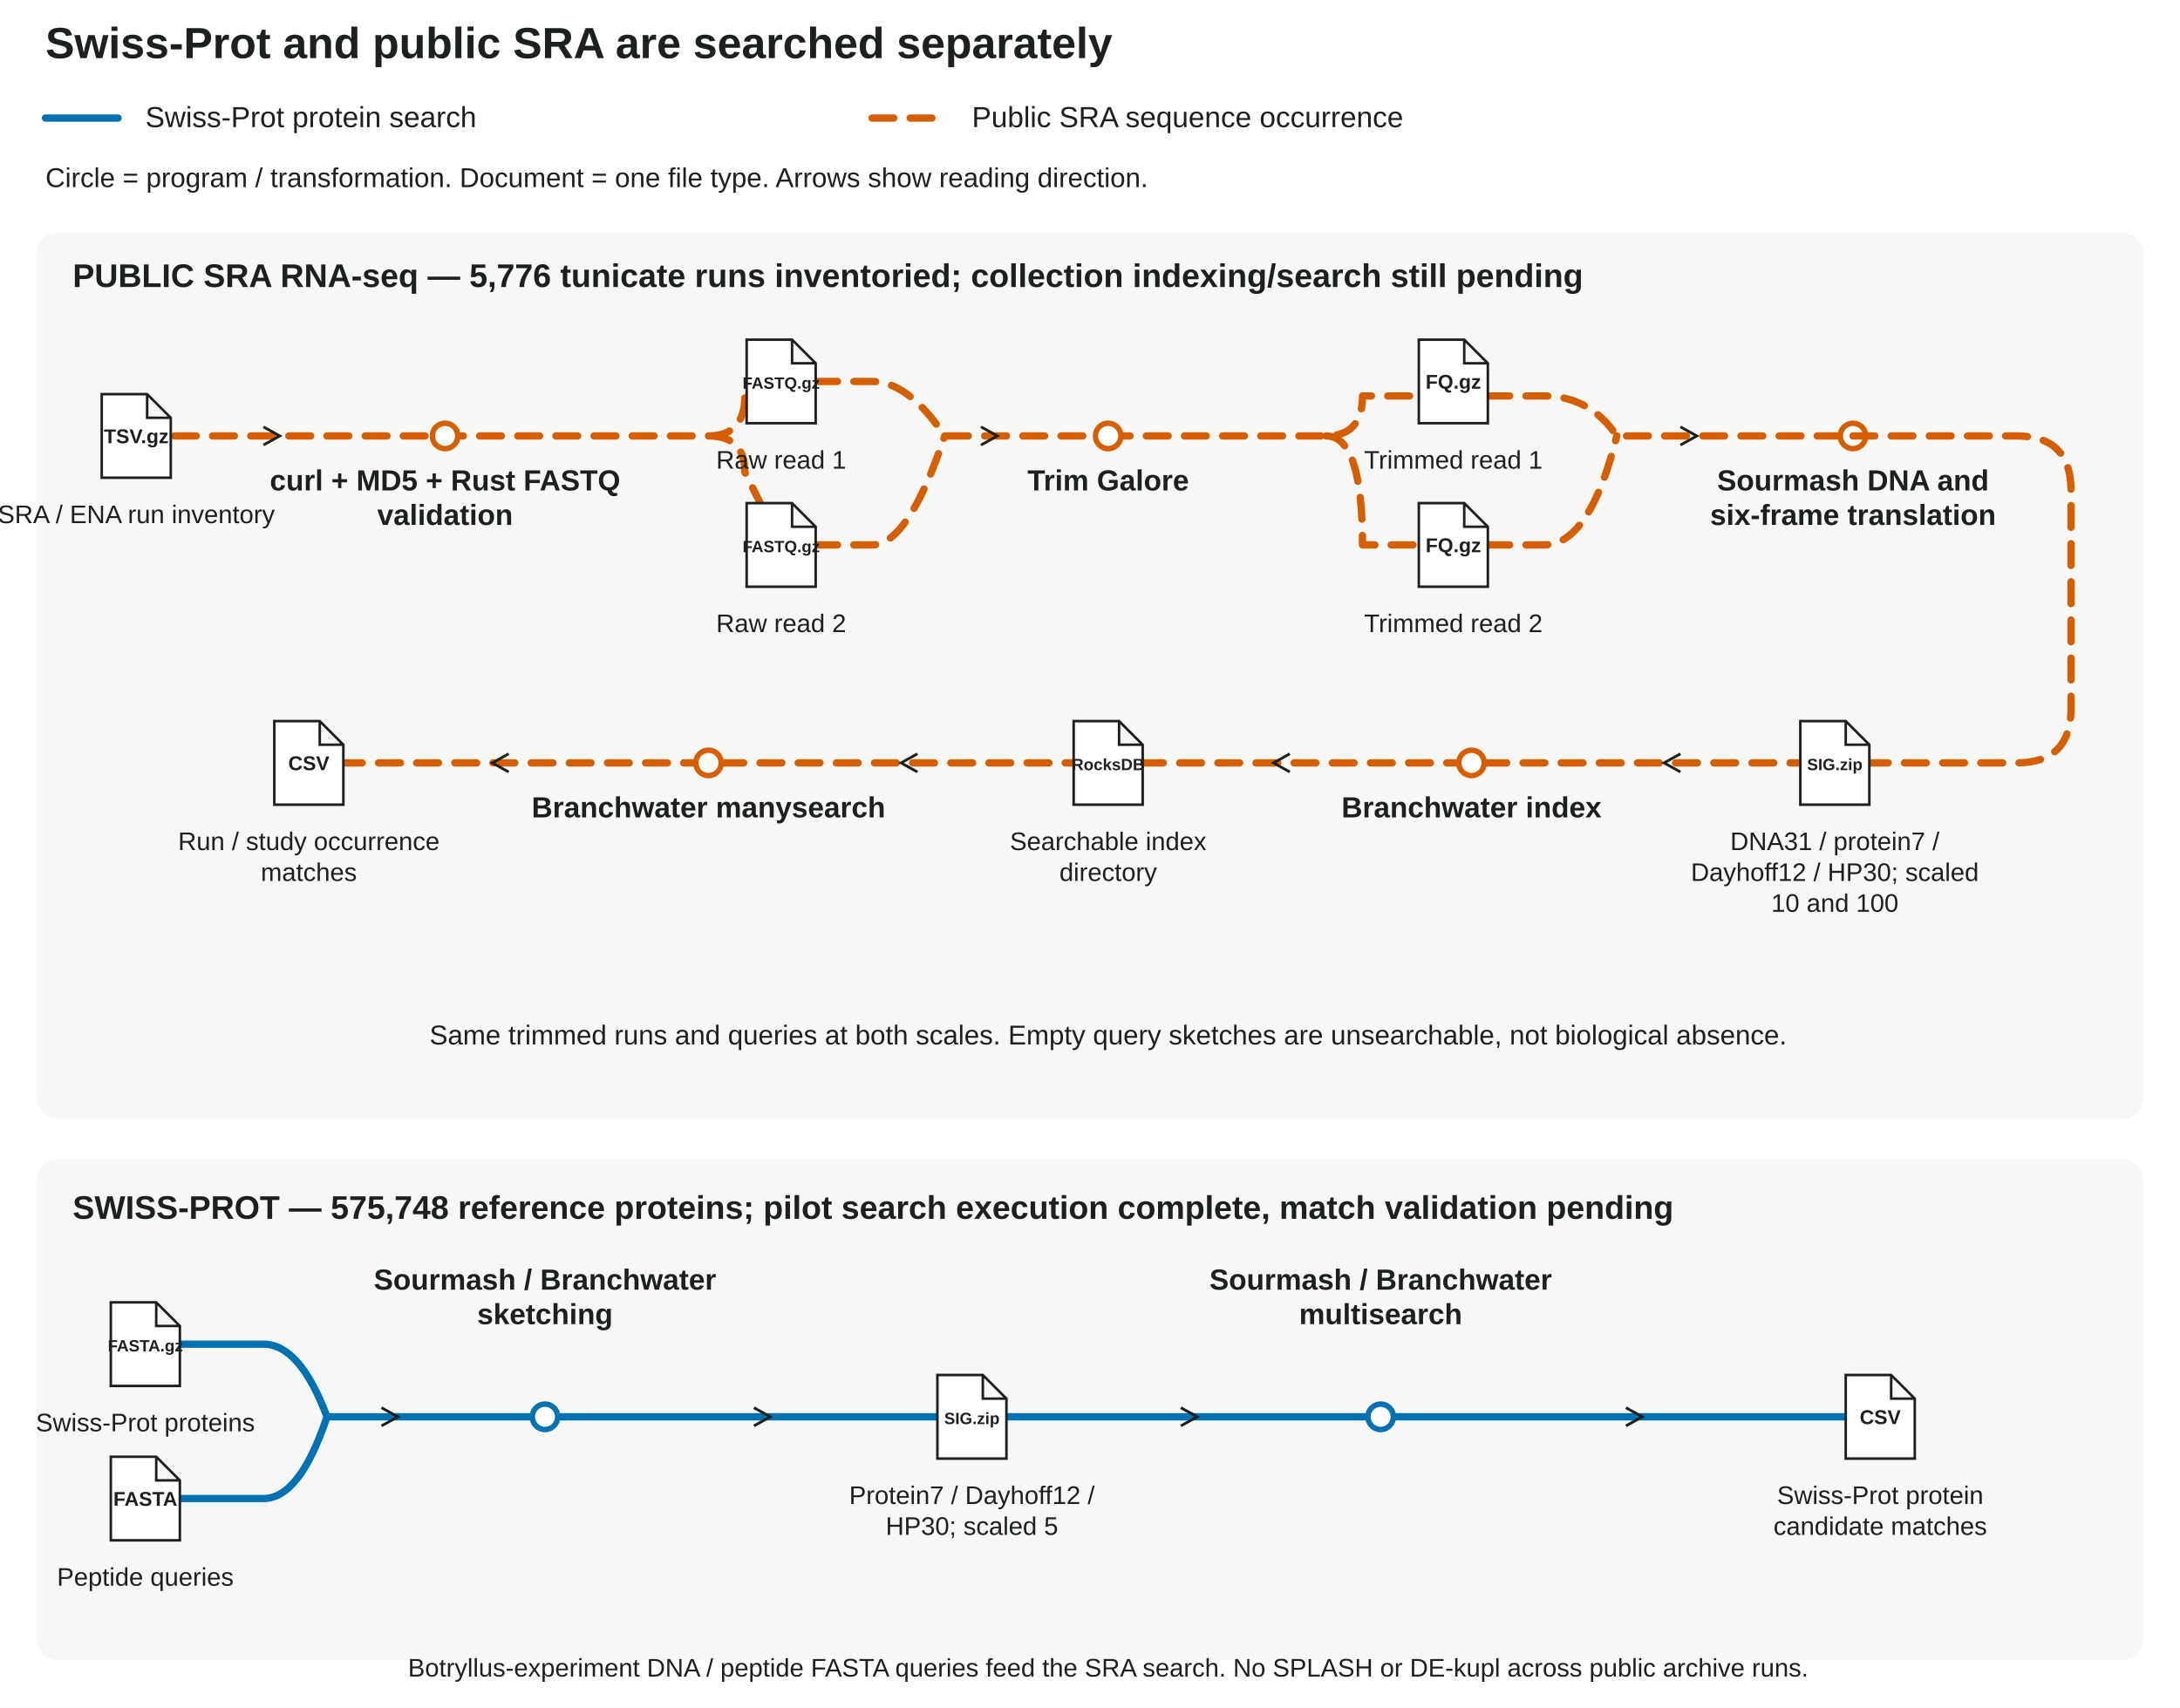
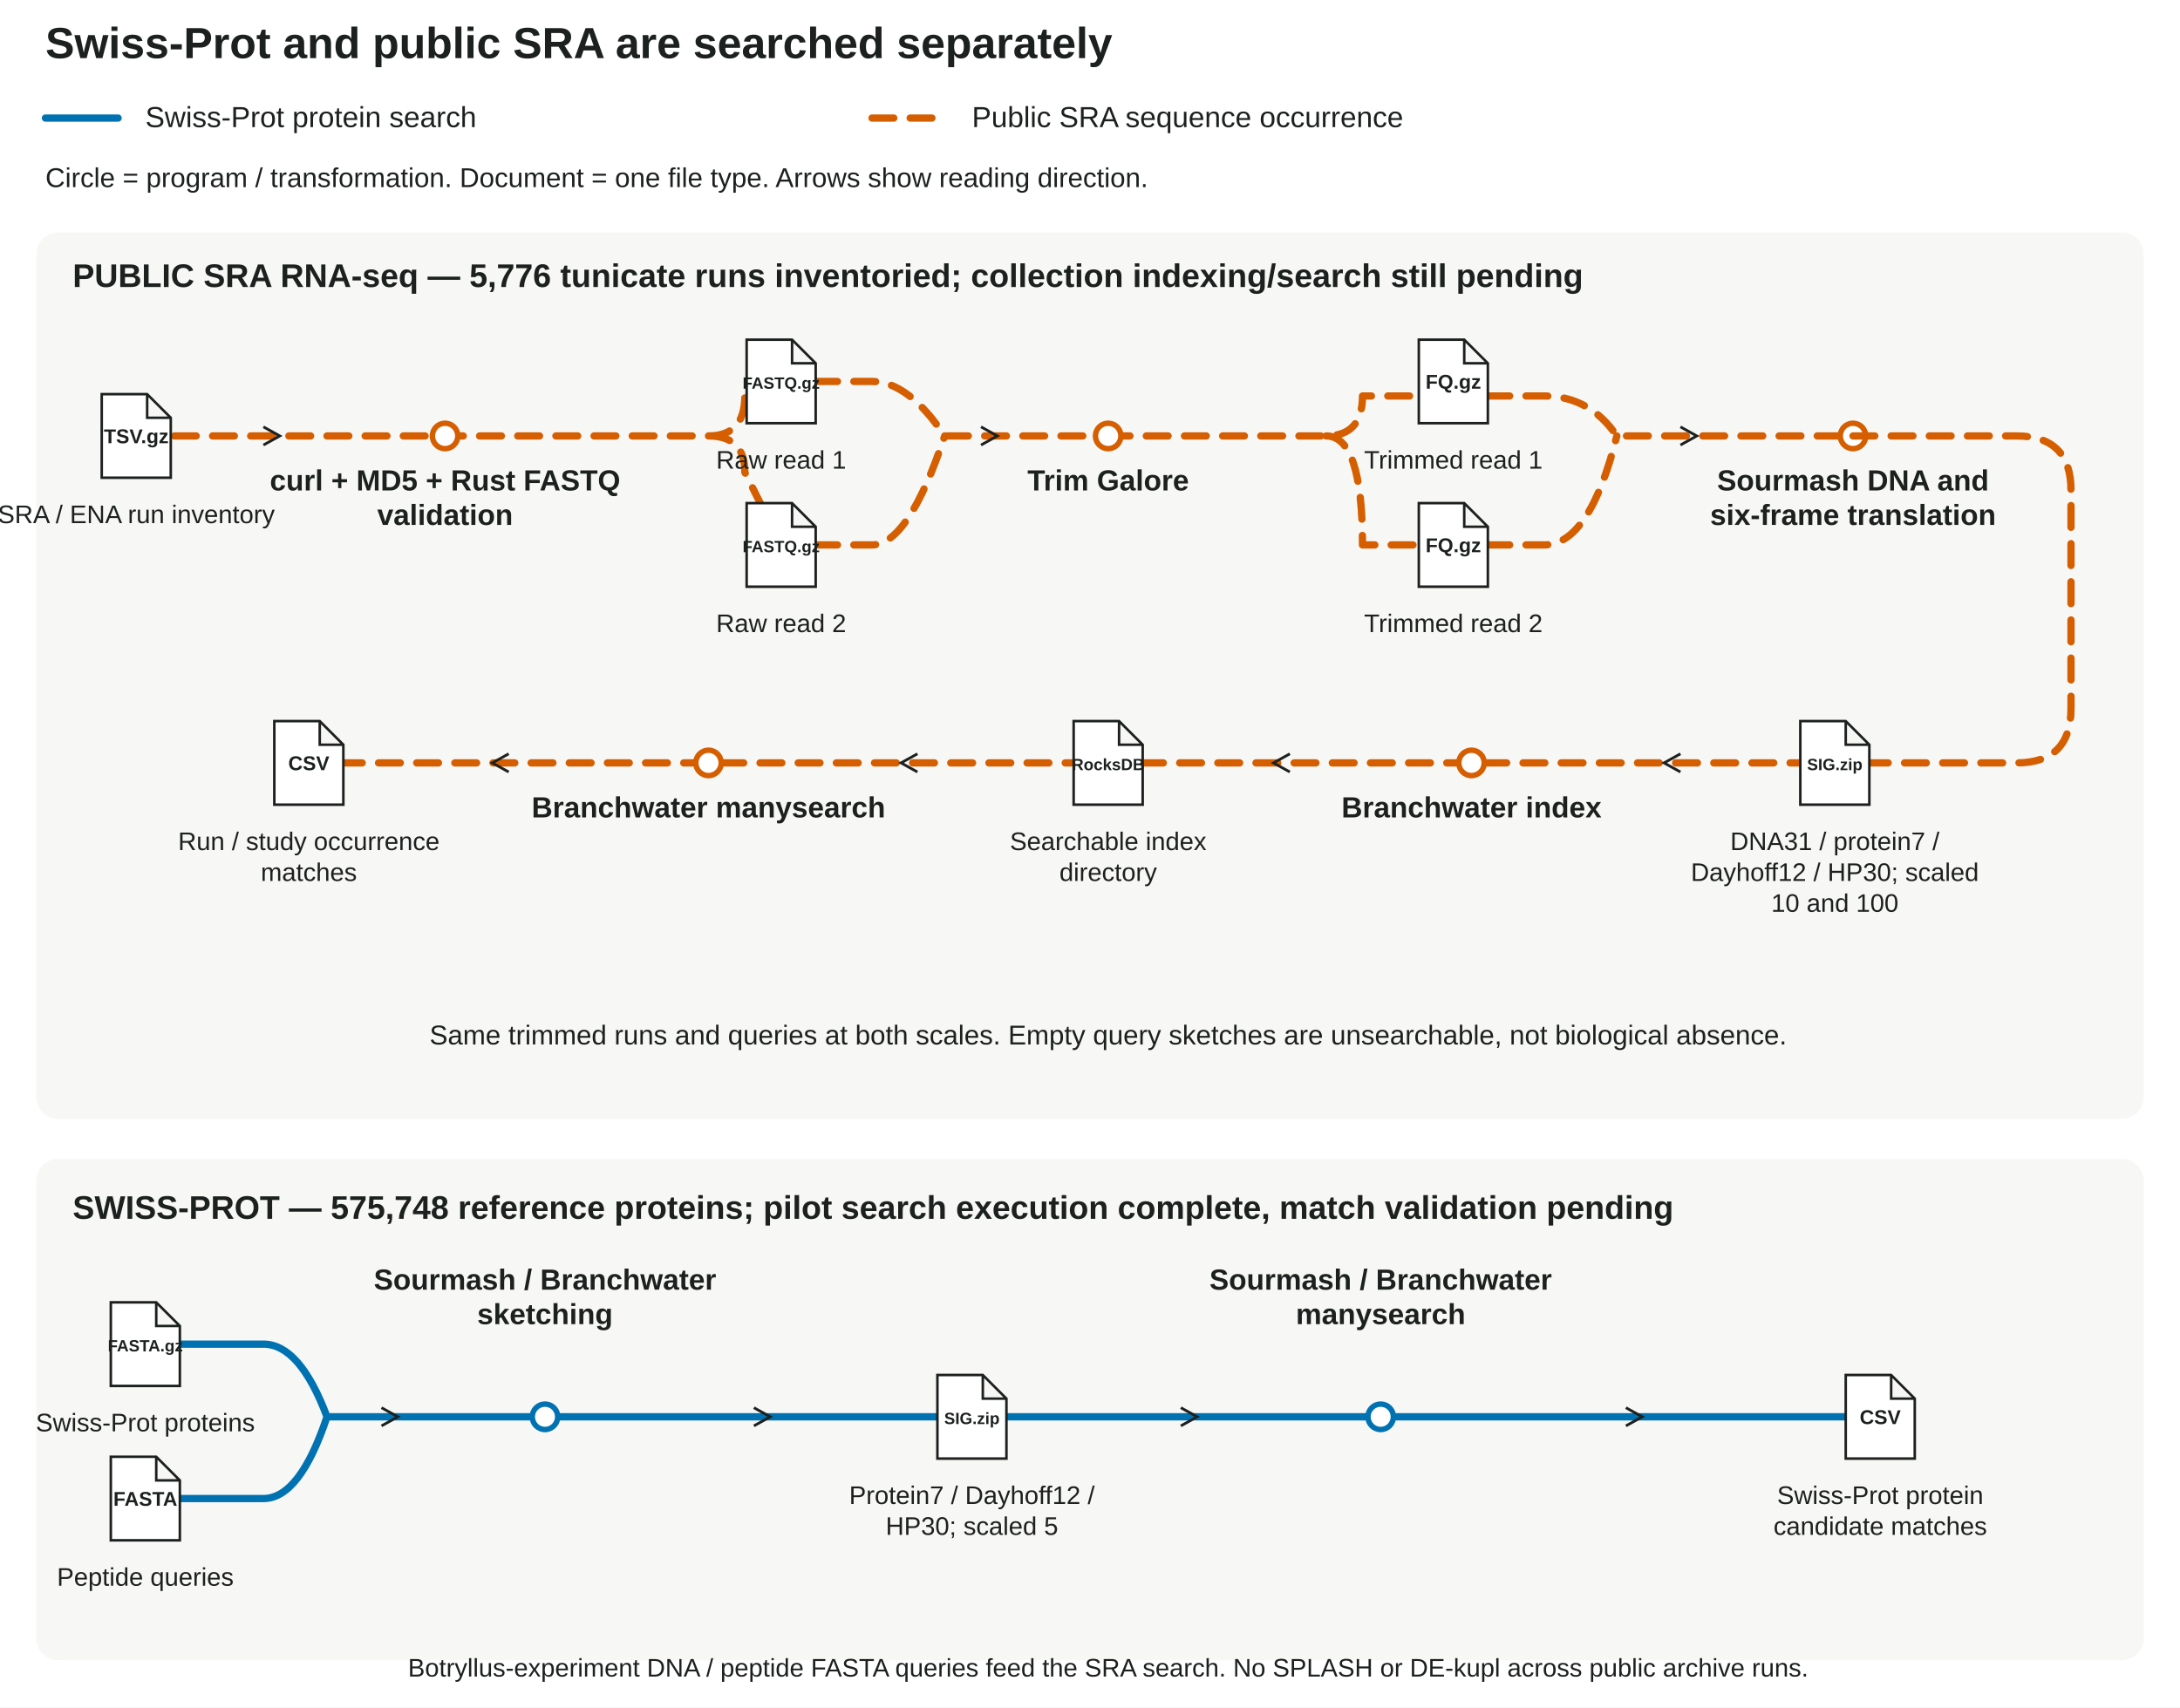
<svg xmlns="http://www.w3.org/2000/svg" width="1200" height="940" viewBox="0 0 1200 940" role="img">
  <rect width="1200" height="940" fill="white" />
  <style>text{font-family:Arial,sans-serif;fill:#1c211f}.route{fill:none;stroke-width:4;stroke-linecap:round;stroke-linejoin:round}.sra{stroke:#D55E00;stroke-dasharray:12 9}.protein{stroke:#0072B2}.file{fill:white;stroke:#1c211f;stroke-width:1.4}</style>
  <text x="25" y="32" font-size="24" font-weight="600" text-anchor="start">Swiss-Prot and public SRA are searched separately</text>
  <path d="M25 65 H65" class="route protein" />
  <text x="80" y="70" font-size="16" font-weight="400" text-anchor="start">Swiss-Prot protein search</text>
  <path d="M480 65 H520" class="route sra" />
  <text x="535" y="70" font-size="16" font-weight="400" text-anchor="start">Public SRA sequence occurrence</text>
  <text x="25" y="103" font-size="15" font-weight="400" text-anchor="start">Circle = program / transformation. Document = one file type. Arrows show reading direction.</text>
  <rect x="20" y="128" width="1160" height="488" rx="12" fill="#f7f7f5" />
  <text x="40" y="158" font-size="18" font-weight="600" text-anchor="start">PUBLIC SRA RNA-seq — 5,776 tunicate runs inventoried; collection indexing/search still pending</text>
  <path d="M75 240 H245 H390 Q410 240 410 218 L430 210 M390 240 Q410 240 410 260 L430 300 M449 210 H480 Q500 210 520 240 H610 M449 300 H480 Q500 300 520 240 M610 240 H730 Q750 240 750 218 H800 M730 240 Q750 240 750 300 H800 M819 218 H850 Q875 218 890 240 H1020 M819 300 H850 Q875 300 890 240" class="route sra" />
  <path d="M56,217 h25 l13,13 v33 h-38 Z M81,217 v13 h13" class="file" />
  <text x="75" y="244" font-size="11" font-weight="600" text-anchor="middle">TSV.gz</text>
  <text x="75" y="288" font-size="14" font-weight="400" text-anchor="middle">SRA / ENA run inventory</text>
  <circle cx="245" cy="240" r="7" fill="white" stroke="#D55E00" stroke-width="3" />
  <text x="245" y="270" font-size="16" font-weight="600" text-anchor="middle">curl + MD5 + Rust FASTQ</text>
  <text x="245" y="289" font-size="16" font-weight="600" text-anchor="middle">validation</text>
  <path d="M411,187 h25 l13,13 v33 h-38 Z M436,187 v13 h13" class="file" />
  <text x="430" y="214" font-size="9" font-weight="600" text-anchor="middle">FASTQ.gz</text>
  <text x="430" y="258" font-size="14" font-weight="400" text-anchor="middle">Raw read 1</text>
  <path d="M411,277 h25 l13,13 v33 h-38 Z M436,277 v13 h13" class="file" />
  <text x="430" y="304" font-size="9" font-weight="600" text-anchor="middle">FASTQ.gz</text>
  <text x="430" y="348" font-size="14" font-weight="400" text-anchor="middle">Raw read 2</text>
  <circle cx="610" cy="240" r="7" fill="white" stroke="#D55E00" stroke-width="3" />
  <text x="610" y="270" font-size="16" font-weight="600" text-anchor="middle">Trim Galore</text>
  <path d="M781,187 h25 l13,13 v33 h-38 Z M806,187 v13 h13" class="file" />
  <text x="800" y="214" font-size="11" font-weight="600" text-anchor="middle">FQ.gz</text>
  <text x="800" y="258" font-size="14" font-weight="400" text-anchor="middle">Trimmed read 1</text>
  <path d="M781,277 h25 l13,13 v33 h-38 Z M806,277 v13 h13" class="file" />
  <text x="800" y="304" font-size="11" font-weight="600" text-anchor="middle">FQ.gz</text>
  <text x="800" y="348" font-size="14" font-weight="400" text-anchor="middle">Trimmed read 2</text>
  <circle cx="1020" cy="240" r="7" fill="white" stroke="#D55E00" stroke-width="3" />
  <text x="1020" y="270" font-size="16" font-weight="600" text-anchor="middle">Sourmash DNA and</text>
  <text x="1020" y="289" font-size="16" font-weight="600" text-anchor="middle">six-frame translation</text>
  <path d="M1020 240 H1110 Q1140 240 1140 270 V390 Q1140 420 1110 420 H1010 H810 H610 H390 H170" class="route sra" />
  <path d="M991,397 h25 l13,13 v33 h-38 Z M1016,397 v13 h13" class="file" />
  <text x="1010" y="424" font-size="9" font-weight="600" text-anchor="middle">SIG.zip</text>
  <text x="1010" y="468" font-size="14" font-weight="400" text-anchor="middle">DNA31 / protein7 /</text>
  <text x="1010" y="485" font-size="14" font-weight="400" text-anchor="middle">Dayhoff12 / HP30; scaled</text>
  <text x="1010" y="502" font-size="14" font-weight="400" text-anchor="middle">10 and 100</text>
  <circle cx="810" cy="420" r="7" fill="white" stroke="#D55E00" stroke-width="3" />
  <text x="810" y="450" font-size="16" font-weight="600" text-anchor="middle">Branchwater index</text>
  <path d="M591,397 h25 l13,13 v33 h-38 Z M616,397 v13 h13" class="file" />
  <text x="610" y="424" font-size="9" font-weight="600" text-anchor="middle">RocksDB</text>
  <text x="610" y="468" font-size="14" font-weight="400" text-anchor="middle">Searchable index</text>
  <text x="610" y="485" font-size="14" font-weight="400" text-anchor="middle">directory</text>
  <circle cx="390" cy="420" r="7" fill="white" stroke="#D55E00" stroke-width="3" />
  <text x="390" y="450" font-size="16" font-weight="600" text-anchor="middle">Branchwater manysearch</text>
  <path d="M151,397 h25 l13,13 v33 h-38 Z M176,397 v13 h13" class="file" />
  <text x="170" y="424" font-size="11" font-weight="600" text-anchor="middle">CSV</text>
  <text x="170" y="468" font-size="14" font-weight="400" text-anchor="middle">Run / study occurrence</text>
  <text x="170" y="485" font-size="14" font-weight="400" text-anchor="middle">matches</text>
  <text x="610" y="575" font-size="15" font-weight="400" text-anchor="middle">Same trimmed runs and queries at both scales. Empty query sketches are unsearchable, not biological absence.</text>
  <polyline points="145,235 154,240 145,245" fill="none" stroke="#1c211f" stroke-width="1.5" />
  <polyline points="540,235 549,240 540,245" fill="none" stroke="#1c211f" stroke-width="1.5" />
  <polyline points="925,235 934,240 925,245" fill="none" stroke="#1c211f" stroke-width="1.5" />
  <polyline points="925,415 916,420 925,425" fill="none" stroke="#1c211f" stroke-width="1.5" />
  <polyline points="710,415 701,420 710,425" fill="none" stroke="#1c211f" stroke-width="1.5" />
  <polyline points="505,415 496,420 505,425" fill="none" stroke="#1c211f" stroke-width="1.5" />
  <polyline points="280,415 271,420 280,425" fill="none" stroke="#1c211f" stroke-width="1.5" />
  <rect x="20" y="638" width="1160" height="276" rx="12" fill="#f7f7f5" />
  <text x="40" y="671" font-size="18" font-weight="600" text-anchor="start">SWISS-PROT — 575,748 reference proteins; pilot search execution complete, match validation pending</text>
  <path d="M80 740 H145 Q165 740 180 780 H300 M80 825 H145 Q165 825 180 780 M300 780 H535 H760 H1035" class="route protein" />
  <path d="M61,717 h25 l13,13 v33 h-38 Z M86,717 v13 h13" class="file" />
  <text x="80" y="744" font-size="9" font-weight="600" text-anchor="middle">FASTA.gz</text>
  <text x="80" y="788" font-size="14" font-weight="400" text-anchor="middle">Swiss-Prot proteins</text>
  <path d="M61,802 h25 l13,13 v33 h-38 Z M86,802 v13 h13" class="file" />
  <text x="80" y="829" font-size="11" font-weight="600" text-anchor="middle">FASTA</text>
  <text x="80" y="873" font-size="14" font-weight="400" text-anchor="middle">Peptide queries</text>
  <circle cx="300" cy="780" r="7" fill="white" stroke="#0072B2" stroke-width="3" />
  <text x="300" y="710" font-size="16" font-weight="600" text-anchor="middle">Sourmash / Branchwater</text>
  <text x="300" y="729" font-size="16" font-weight="600" text-anchor="middle">sketching</text>
  <path d="M516,757 h25 l13,13 v33 h-38 Z M541,757 v13 h13" class="file" />
  <text x="535" y="784" font-size="9" font-weight="600" text-anchor="middle">SIG.zip</text>
  <text x="535" y="828" font-size="14" font-weight="400" text-anchor="middle">Protein7 / Dayhoff12 /</text>
  <text x="535" y="845" font-size="14" font-weight="400" text-anchor="middle">HP30; scaled 5</text>
  <circle cx="760" cy="780" r="7" fill="white" stroke="#0072B2" stroke-width="3" />
  <text x="760" y="710" font-size="16" font-weight="600" text-anchor="middle">Sourmash / Branchwater</text>
-   <text x="760" y="729" font-size="16" font-weight="600" text-anchor="middle">multisearch</text>
+   <text x="760" y="729" font-size="16" font-weight="600" text-anchor="middle">manysearch</text>
  <path d="M1016,757 h25 l13,13 v33 h-38 Z M1041,757 v13 h13" class="file" />
  <text x="1035" y="784" font-size="11" font-weight="600" text-anchor="middle">CSV</text>
  <text x="1035" y="828" font-size="14" font-weight="400" text-anchor="middle">Swiss-Prot protein</text>
  <text x="1035" y="845" font-size="14" font-weight="400" text-anchor="middle">candidate matches</text>
  <polyline points="210,775 219,780 210,785" fill="none" stroke="#1c211f" stroke-width="1.5" />
  <polyline points="415,775 424,780 415,785" fill="none" stroke="#1c211f" stroke-width="1.5" />
  <polyline points="650,775 659,780 650,785" fill="none" stroke="#1c211f" stroke-width="1.5" />
  <polyline points="895,775 904,780 895,785" fill="none" stroke="#1c211f" stroke-width="1.5" />
  <text x="610" y="923" font-size="14" font-weight="400" text-anchor="middle">Botryllus-experiment DNA / peptide FASTA queries feed the SRA search. No SPLASH or DE-kupl across public archive runs.</text>
</svg>
